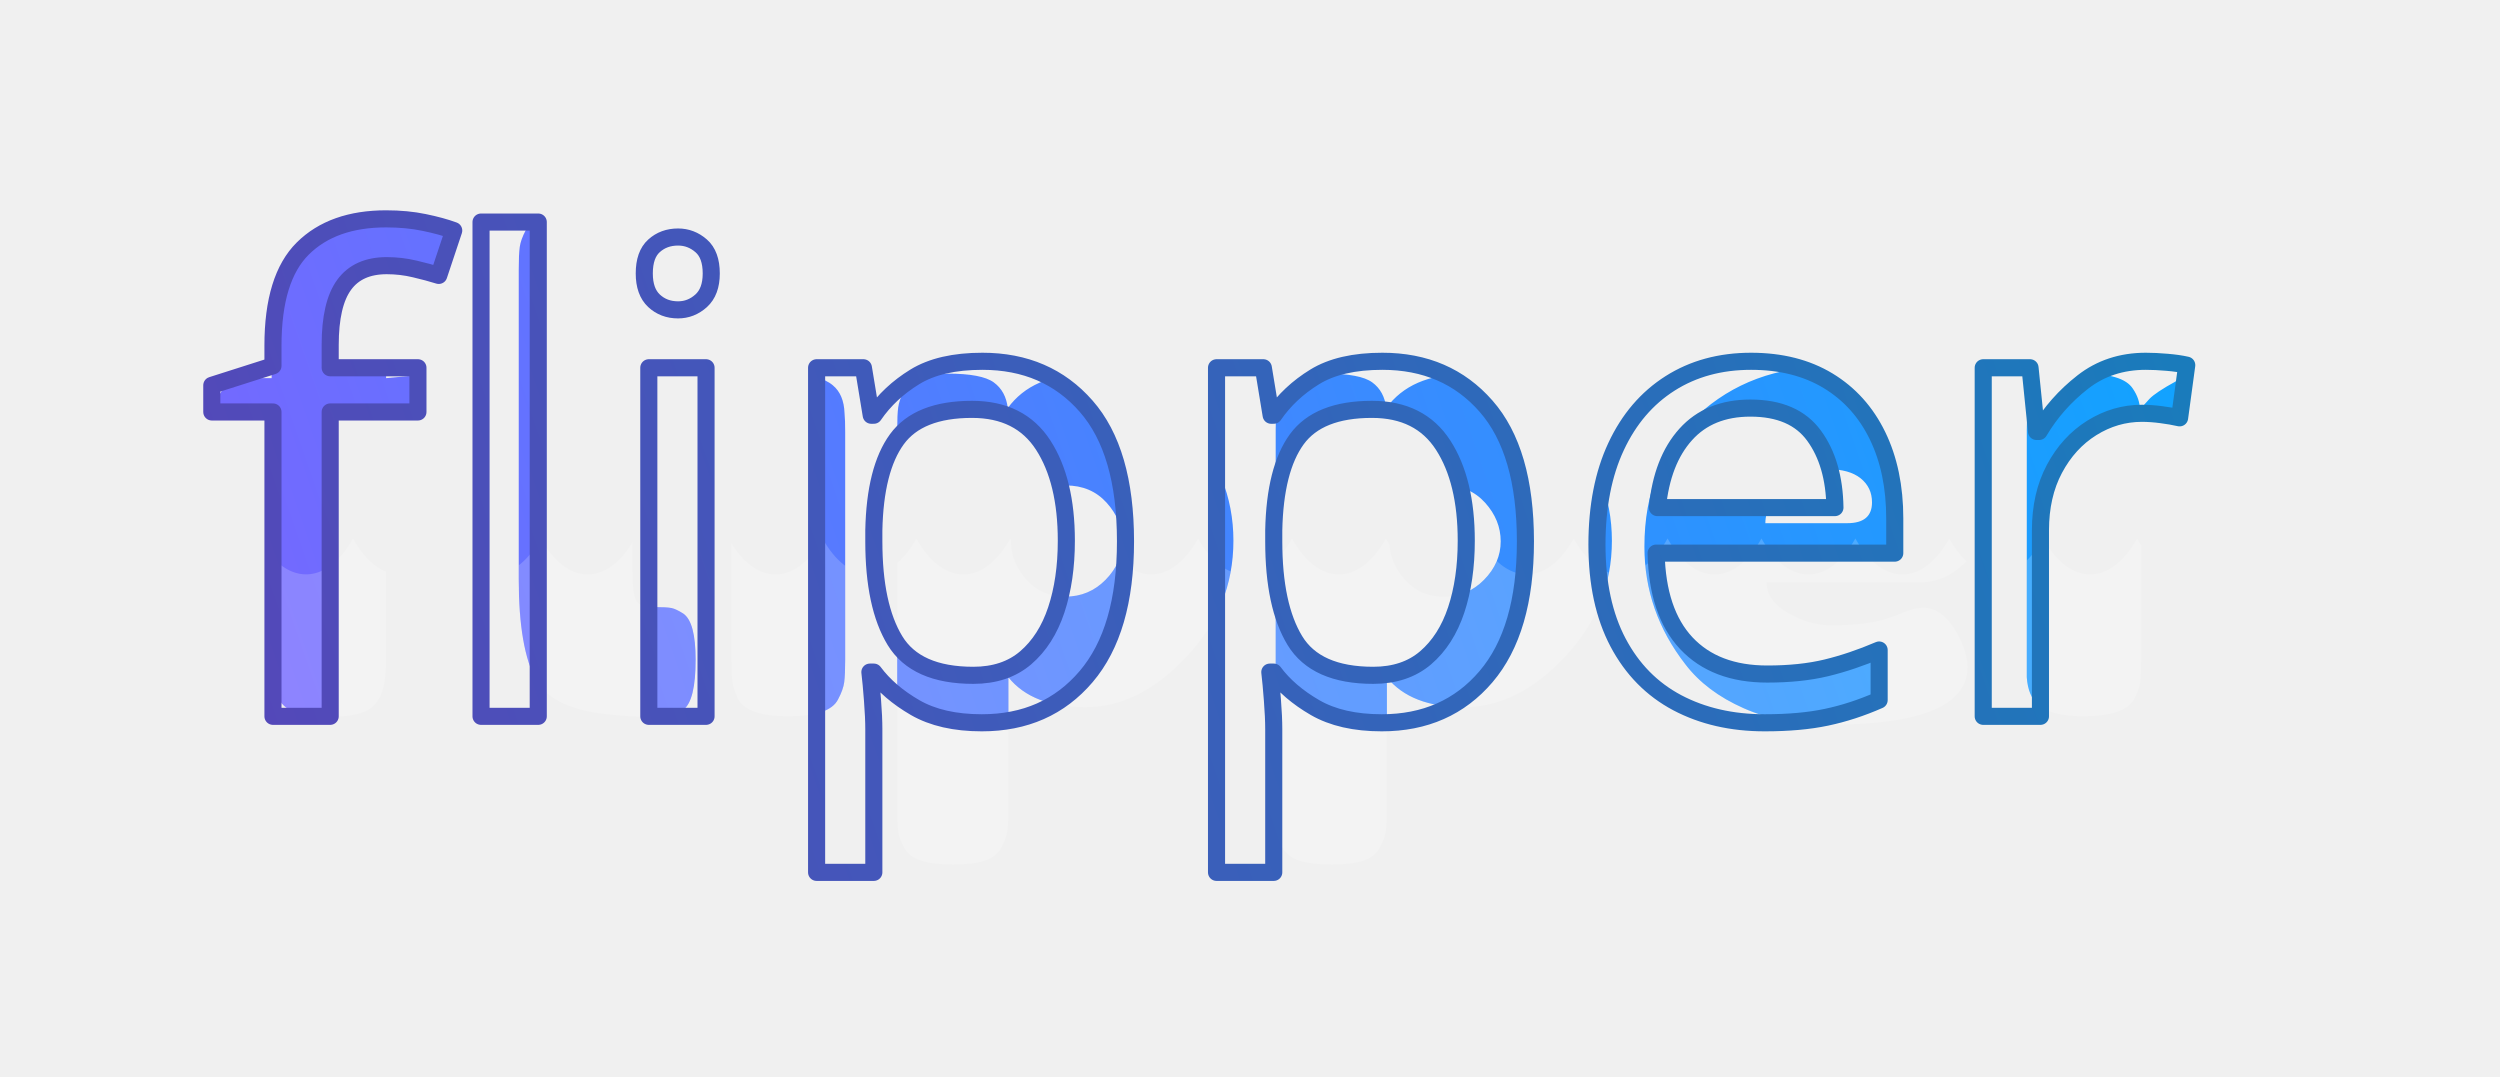
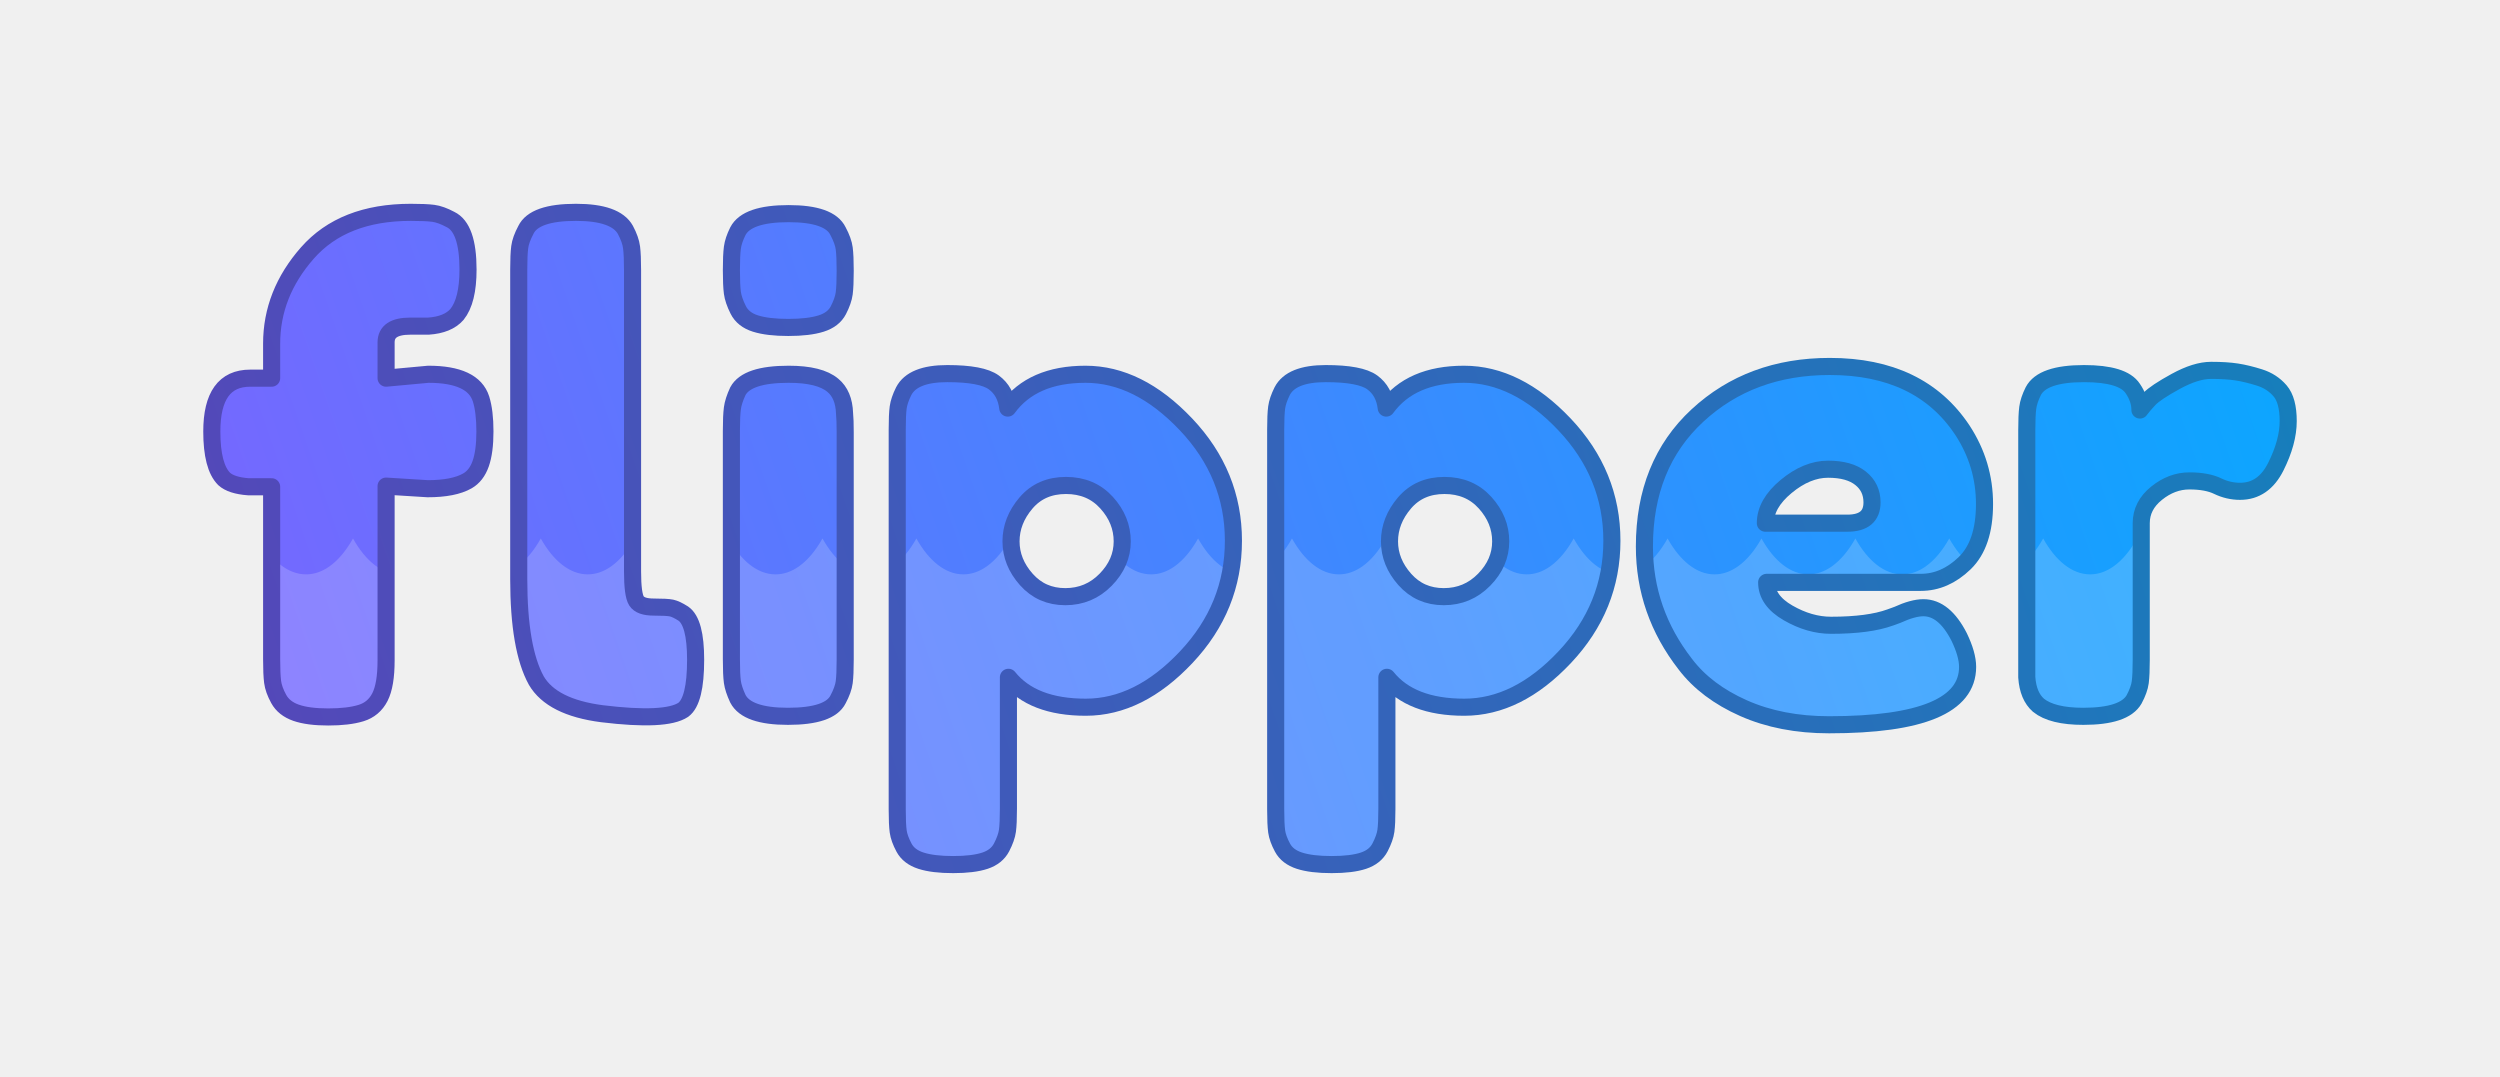
<svg xmlns="http://www.w3.org/2000/svg" width="100%" height="100%" viewBox="0 0 585 252" version="1.1" xml:space="preserve" style="fill-rule:evenodd;clip-rule:evenodd;stroke-linejoin:round;stroke-miterlimit:2;">
  <g id="Artboard1" transform="matrix(0.491597,0,0,0.657963,-86.521,-125.671)">
    <rect x="176" y="191" width="1190" height="383" style="fill:none;" />
    <g transform="matrix(2.03419,0,0,1.51984,123.68,96.1896)">
      <clipPath id="_clip1">
        <path d="M125.955,149.959C132.955,149.959 137.063,151.887 138.281,155.742C138.889,157.669 139.194,160.205 139.194,163.35C139.194,166.495 138.864,169.006 138.204,170.882C137.545,172.759 136.505,174.103 135.085,174.915C132.955,176.132 129.861,176.741 125.803,176.741L116.064,176.132L116.064,216.913C116.064,220.768 115.582,223.634 114.618,225.511C113.654,227.388 112.184,228.63 110.205,229.239C108.227,229.848 105.666,230.152 102.521,230.152C99.376,230.152 96.865,229.822 94.988,229.163C93.112,228.504 91.768,227.438 90.956,225.968C90.144,224.497 89.663,223.152 89.51,221.935C89.358,220.718 89.282,218.942 89.282,216.609L89.282,176.284L83.804,176.284C81.166,176.081 79.29,175.473 78.174,174.458C76.246,172.531 75.283,168.828 75.283,163.35C75.283,155.031 78.275,150.872 84.261,150.872L89.282,150.872L89.282,142.807C89.282,134.996 92.072,127.92 97.651,121.58C103.231,115.239 111.296,112.069 121.846,112.069C124.18,112.069 125.929,112.145 127.096,112.297C128.263,112.449 129.607,112.931 131.129,113.743C133.868,115.062 135.237,118.967 135.237,125.46C135.237,130.329 134.375,133.829 132.65,135.96C131.23,137.583 128.998,138.496 125.955,138.699L121.694,138.699C117.941,138.699 116.064,139.967 116.064,142.503L116.064,150.872L125.955,149.959ZM147.106,125.46C147.106,123.127 147.182,121.377 147.335,120.21C147.487,119.043 147.969,117.699 148.78,116.178C150.099,113.439 154.005,112.069 160.497,112.069C166.685,112.069 170.54,113.439 172.062,116.178C172.874,117.699 173.355,119.069 173.508,120.286C173.66,121.503 173.736,123.279 173.736,125.612L173.736,196.066C173.736,199.718 174.04,202.026 174.649,202.99C175.258,203.954 176.602,204.436 178.681,204.436C180.761,204.436 182.156,204.512 182.866,204.664C183.576,204.816 184.489,205.247 185.605,205.957C187.533,207.276 188.496,210.877 188.496,216.761C188.496,223.152 187.533,227.058 185.605,228.478C182.866,230.304 176.526,230.609 166.584,229.391C158.773,228.377 153.65,225.79 151.215,221.631C148.476,216.66 147.106,208.747 147.106,197.892L147.106,125.46ZM196.866,163.198C196.866,160.865 196.942,159.115 197.094,157.948C197.246,156.781 197.677,155.437 198.387,153.915C199.808,151.278 203.764,149.959 210.256,149.959C215.126,149.959 218.575,150.821 220.604,152.546C222.329,153.966 223.242,156.147 223.343,159.089C223.444,160.104 223.495,161.575 223.495,163.502L223.495,216.761C223.495,219.095 223.419,220.844 223.267,222.011C223.115,223.178 222.633,224.522 221.821,226.044C220.503,228.681 216.597,230 210.104,230C203.713,230 199.808,228.63 198.387,225.891C197.677,224.37 197.246,223.051 197.094,221.935C196.942,220.819 196.866,219.044 196.866,216.609L196.866,163.198ZM221.897,134.97C221.137,136.441 219.792,137.481 217.865,138.09C215.937,138.699 213.376,139.003 210.18,139.003C206.985,139.003 204.423,138.699 202.496,138.09C200.568,137.481 199.224,136.416 198.463,134.894C197.703,133.373 197.246,132.028 197.094,130.862C196.942,129.695 196.866,127.945 196.866,125.612C196.866,123.279 196.942,121.529 197.094,120.362C197.246,119.196 197.677,117.902 198.387,116.482C199.808,113.743 203.764,112.373 210.256,112.373C216.648,112.373 220.503,113.743 221.821,116.482C222.633,118.004 223.115,119.348 223.267,120.514C223.419,121.681 223.495,123.431 223.495,125.764C223.495,128.097 223.419,129.847 223.267,131.014C223.115,132.181 222.658,133.499 221.897,134.97ZM235.669,251.76L235.669,162.893C235.669,160.56 235.745,158.836 235.897,157.72C236.049,156.604 236.48,155.336 237.19,153.915C238.611,151.176 242.009,149.807 247.386,149.807C252.762,149.807 256.389,150.492 258.266,151.861C260.143,153.231 261.233,155.234 261.537,157.872C265.392,152.597 271.454,149.959 279.722,149.959C287.99,149.959 295.826,153.865 303.232,161.676C310.637,169.487 314.34,178.567 314.34,188.914C314.34,199.262 310.663,208.341 303.308,216.153C295.953,223.964 288.116,227.87 279.798,227.87C271.479,227.87 265.443,225.536 261.69,220.87L261.69,251.608C261.69,253.941 261.614,255.666 261.461,256.782C261.309,257.898 260.853,259.191 260.092,260.662C259.331,262.133 258.038,263.173 256.212,263.782C254.386,264.39 251.9,264.695 248.755,264.695C245.61,264.695 243.1,264.39 241.223,263.782C239.346,263.173 238.027,262.158 237.266,260.738C236.506,259.318 236.049,258.05 235.897,256.934C235.745,255.818 235.669,254.093 235.669,251.76ZM265.798,180.089C263.465,182.828 262.298,185.82 262.298,189.067C262.298,192.313 263.49,195.28 265.874,197.968C268.258,200.657 271.302,202.001 275.004,202.001C278.707,202.001 281.852,200.682 284.439,198.044C287.026,195.407 288.319,192.414 288.319,189.067C288.319,185.719 287.102,182.701 284.667,180.012C282.232,177.324 279.062,175.98 275.157,175.98C271.251,175.98 268.131,177.35 265.798,180.089ZM324.231,251.76L324.231,162.893C324.231,160.56 324.307,158.836 324.459,157.72C324.612,156.604 325.043,155.336 325.753,153.915C327.173,151.176 330.571,149.807 335.948,149.807C341.325,149.807 344.951,150.492 346.828,151.861C348.705,153.231 349.796,155.234 350.1,157.872C353.955,152.597 360.016,149.959 368.284,149.959C376.552,149.959 384.389,153.865 391.794,161.676C399.2,169.487 402.903,178.567 402.903,188.914C402.903,199.262 399.225,208.341 391.87,216.153C384.515,223.964 376.679,227.87 368.36,227.87C360.042,227.87 354.006,225.536 350.252,220.87L350.252,251.608C350.252,253.941 350.176,255.666 350.024,256.782C349.872,257.898 349.415,259.191 348.654,260.662C347.893,262.133 346.6,263.173 344.774,263.782C342.948,264.39 340.462,264.695 337.318,264.695C334.173,264.695 331.662,264.39 329.785,263.782C327.909,263.173 326.59,262.158 325.829,260.738C325.068,259.318 324.612,258.05 324.459,256.934C324.307,255.818 324.231,254.093 324.231,251.76ZM354.361,180.089C352.027,182.828 350.861,185.82 350.861,189.067C350.861,192.313 352.053,195.28 354.437,197.968C356.821,200.657 359.864,202.001 363.567,202.001C367.27,202.001 370.414,200.682 373.001,198.044C375.588,195.407 376.882,192.414 376.882,189.067C376.882,185.719 375.664,182.701 373.23,180.012C370.795,177.324 367.625,175.98 363.719,175.98C359.813,175.98 356.694,177.35 354.361,180.089ZM490.095,180.317C490.095,186.556 488.548,191.172 485.454,194.164C482.36,197.157 478.936,198.653 475.183,198.653L439.119,198.653C439.119,201.494 440.793,203.878 444.14,205.805C447.488,207.733 450.836,208.696 454.183,208.696C460.067,208.696 464.683,208.088 468.031,206.87L469.705,206.262C472.139,205.146 474.168,204.588 475.791,204.588C479.038,204.588 481.828,206.87 484.161,211.435C485.48,214.174 486.139,216.508 486.139,218.435C486.139,227.464 475.335,231.978 453.727,231.978C446.22,231.978 439.55,230.685 433.717,228.098C427.884,225.511 423.344,222.087 420.098,217.826C413.707,209.609 410.511,200.428 410.511,190.284C410.511,177.502 414.645,167.281 422.913,159.622C431.181,151.963 441.503,148.133 453.879,148.133C467.98,148.133 478.328,153.104 484.922,163.046C488.371,168.321 490.095,174.078 490.095,180.317ZM457.988,184.806C461.843,184.806 463.77,183.183 463.77,179.936C463.77,177.603 462.882,175.726 461.107,174.306C459.332,172.886 456.796,172.176 453.499,172.176C450.202,172.176 446.93,173.52 443.684,176.208C440.438,178.897 438.814,181.762 438.814,184.806L457.988,184.806ZM554.463,150.72C556.39,151.329 557.988,152.368 559.256,153.839C560.524,155.31 561.158,157.669 561.158,160.915C561.158,164.162 560.195,167.712 558.267,171.567C556.34,175.422 553.55,177.35 549.898,177.35C548.072,177.35 546.322,176.944 544.648,176.132C542.974,175.321 540.768,174.915 538.029,174.915C535.29,174.915 532.728,175.879 530.344,177.806C527.96,179.733 526.768,182.067 526.768,184.806L526.768,216.761C526.768,219.095 526.692,220.844 526.54,222.011C526.388,223.178 525.906,224.522 525.094,226.044C523.573,228.681 519.616,230 513.225,230C508.356,230 504.856,229.138 502.725,227.413C501.102,225.993 500.189,223.812 499.986,220.87L499.986,163.046C499.986,160.712 500.062,158.962 500.215,157.796C500.367,156.629 500.798,155.336 501.508,153.915C502.928,151.176 506.885,149.807 513.377,149.807C519.464,149.807 523.268,150.974 524.79,153.307C525.906,154.93 526.464,156.604 526.464,158.328C526.971,157.618 527.706,156.756 528.67,155.742C529.634,154.727 531.688,153.358 534.833,151.633C537.978,149.908 540.742,149.046 543.126,149.046C545.51,149.046 547.514,149.173 549.137,149.426C550.76,149.68 552.535,150.111 554.463,150.72Z" clip-rule="nonzero" />
      </clipPath>
      <g clip-path="url(#_clip1)">
-         <text x="73px" y="230px" style="font-family:'FredokaOne-Regular', 'Fredoka One';font-size:152.169px;fill:url(#_Linear2);">ﬂipper</text>
+         <path d="M125.955,149.959C132.955,149.959 137.063,151.887 138.281,155.742C138.889,157.669 139.194,160.205 139.194,163.35C139.194,166.495 138.864,169.006 138.204,170.882C137.545,172.759 136.505,174.103 135.085,174.915C132.955,176.132 129.861,176.741 125.803,176.741L116.064,176.132L116.064,216.913C116.064,220.768 115.582,223.634 114.618,225.511C113.654,227.388 112.184,228.63 110.205,229.239C108.227,229.848 105.666,230.152 102.521,230.152C99.376,230.152 96.865,229.822 94.988,229.163C93.112,228.504 91.768,227.438 90.956,225.968C90.144,224.497 89.663,223.152 89.51,221.935C89.358,220.718 89.282,218.942 89.282,216.609L89.282,176.284L83.804,176.284C81.166,176.081 79.29,175.473 78.174,174.458C76.246,172.531 75.283,168.828 75.283,163.35C75.283,155.031 78.275,150.872 84.261,150.872L89.282,150.872L89.282,142.807C89.282,134.996 92.072,127.92 97.651,121.58C103.231,115.239 111.296,112.069 121.846,112.069C124.18,112.069 125.929,112.145 127.096,112.297C128.263,112.449 129.607,112.931 131.129,113.743C133.868,115.062 135.237,118.967 135.237,125.46C135.237,130.329 134.375,133.829 132.65,135.96C131.23,137.583 128.998,138.496 125.955,138.699L121.694,138.699C117.941,138.699 116.064,139.967 116.064,142.503L116.064,150.872L125.955,149.959ZM147.106,125.46C147.106,123.127 147.182,121.377 147.335,120.21C147.487,119.043 147.969,117.699 148.78,116.178C150.099,113.439 154.005,112.069 160.497,112.069C166.685,112.069 170.54,113.439 172.062,116.178C172.874,117.699 173.355,119.069 173.508,120.286C173.66,121.503 173.736,123.279 173.736,125.612L173.736,196.066C173.736,199.718 174.04,202.026 174.649,202.99C175.258,203.954 176.602,204.436 178.681,204.436C180.761,204.436 182.156,204.512 182.866,204.664C183.576,204.816 184.489,205.247 185.605,205.957C187.533,207.276 188.496,210.877 188.496,216.761C188.496,223.152 187.533,227.058 185.605,228.478C182.866,230.304 176.526,230.609 166.584,229.391C158.773,228.377 153.65,225.79 151.215,221.631C148.476,216.66 147.106,208.747 147.106,197.892L147.106,125.46Z" style="fill:url(#_Linear2);fill-rule:nonzero;" />
+         <path d="M196.866,163.198C196.866,160.865 196.942,159.115 197.094,157.948C197.246,156.781 197.677,155.437 198.387,153.915C199.808,151.278 203.764,149.959 210.256,149.959C215.126,149.959 218.575,150.821 220.604,152.546C222.329,153.966 223.242,156.147 223.343,159.089C223.444,160.104 223.495,161.575 223.495,163.502L223.495,216.761C223.495,219.095 223.419,220.844 223.267,222.011C223.115,223.178 222.633,224.522 221.821,226.044C220.503,228.681 216.597,230 210.104,230C203.713,230 199.808,228.63 198.387,225.891C197.677,224.37 197.246,223.051 197.094,221.935C196.942,220.819 196.866,219.044 196.866,216.609L196.866,163.198ZM221.897,134.97C221.137,136.441 219.792,137.481 217.865,138.09C215.937,138.699 213.376,139.003 210.18,139.003C206.985,139.003 204.423,138.699 202.496,138.09C200.568,137.481 199.224,136.416 198.463,134.894C197.703,133.373 197.246,132.028 197.094,130.862C196.942,129.695 196.866,127.945 196.866,125.612C196.866,123.279 196.942,121.529 197.094,120.362C197.246,119.196 197.677,117.902 198.387,116.482C199.808,113.743 203.764,112.373 210.256,112.373C216.648,112.373 220.503,113.743 221.821,116.482C222.633,118.004 223.115,119.348 223.267,120.514C223.419,121.681 223.495,123.431 223.495,125.764C223.495,128.097 223.419,129.847 223.267,131.014C223.115,132.181 222.658,133.499 221.897,134.97Z" style="fill:url(#_Linear3);fill-rule:nonzero;" />
+         <path d="M235.669,251.76L235.669,162.893C235.669,160.56 235.745,158.836 235.897,157.72C236.049,156.604 236.48,155.336 237.19,153.915C238.611,151.176 242.009,149.807 247.386,149.807C252.762,149.807 256.389,150.492 258.266,151.861C260.143,153.231 261.233,155.234 261.537,157.872C265.392,152.597 271.454,149.959 279.722,149.959C287.99,149.959 295.826,153.865 303.232,161.676C310.637,169.487 314.34,178.567 314.34,188.914C314.34,199.262 310.663,208.341 303.308,216.153C295.953,223.964 288.116,227.87 279.798,227.87C271.479,227.87 265.443,225.536 261.69,220.87L261.69,251.608C261.69,253.941 261.614,255.666 261.461,256.782C261.309,257.898 260.853,259.191 260.092,260.662C259.331,262.133 258.038,263.173 256.212,263.782C254.386,264.39 251.9,264.695 248.755,264.695C245.61,264.695 243.1,264.39 241.223,263.782C239.346,263.173 238.027,262.158 237.266,260.738C236.506,259.318 236.049,258.05 235.897,256.934C235.745,255.818 235.669,254.093 235.669,251.76ZM265.798,180.089C263.465,182.828 262.298,185.82 262.298,189.067C262.298,192.313 263.49,195.28 265.874,197.968C268.258,200.657 271.302,202.001 275.004,202.001C278.707,202.001 281.852,200.682 284.439,198.044C287.026,195.407 288.319,192.414 288.319,189.067C288.319,185.719 287.102,182.701 284.667,180.012C282.232,177.324 279.062,175.98 275.157,175.98C271.251,175.98 268.131,177.35 265.798,180.089Z" style="fill:url(#_Linear4);fill-rule:nonzero;" />
+         <path d="M324.231,251.76L324.231,162.893C324.231,160.56 324.307,158.836 324.459,157.72C324.612,156.604 325.043,155.336 325.753,153.915C327.173,151.176 330.571,149.807 335.948,149.807C341.325,149.807 344.951,150.492 346.828,151.861C348.705,153.231 349.796,155.234 350.1,157.872C353.955,152.597 360.016,149.959 368.284,149.959C376.552,149.959 384.389,153.865 391.794,161.676C399.2,169.487 402.903,178.567 402.903,188.914C402.903,199.262 399.225,208.341 391.87,216.153C384.515,223.964 376.679,227.87 368.36,227.87C360.042,227.87 354.006,225.536 350.252,220.87L350.252,251.608C350.252,253.941 350.176,255.666 350.024,256.782C349.872,257.898 349.415,259.191 348.654,260.662C347.893,262.133 346.6,263.173 344.774,263.782C342.948,264.39 340.462,264.695 337.318,264.695C334.173,264.695 331.662,264.39 329.785,263.782C327.909,263.173 326.59,262.158 325.829,260.738C325.068,259.318 324.612,258.05 324.459,256.934C324.307,255.818 324.231,254.093 324.231,251.76ZM354.361,180.089C352.027,182.828 350.861,185.82 350.861,189.067C350.861,192.313 352.053,195.28 354.437,197.968C356.821,200.657 359.864,202.001 363.567,202.001C367.27,202.001 370.414,200.682 373.001,198.044C375.588,195.407 376.882,192.414 376.882,189.067C376.882,185.719 375.664,182.701 373.23,180.012C370.795,177.324 367.625,175.98 363.719,175.98C359.813,175.98 356.694,177.35 354.361,180.089Z" style="fill:url(#_Linear5);fill-rule:nonzero;" />
+         <path d="M490.095,180.317C490.095,186.556 488.548,191.172 485.454,194.164C482.36,197.157 478.936,198.653 475.183,198.653L439.119,198.653C439.119,201.494 440.793,203.878 444.14,205.805C447.488,207.733 450.836,208.696 454.183,208.696C460.067,208.696 464.683,208.088 468.031,206.87L469.705,206.262C472.139,205.146 474.168,204.588 475.791,204.588C479.038,204.588 481.828,206.87 484.161,211.435C485.48,214.174 486.139,216.508 486.139,218.435C486.139,227.464 475.335,231.978 453.727,231.978C446.22,231.978 439.55,230.685 433.717,228.098C427.884,225.511 423.344,222.087 420.098,217.826C413.707,209.609 410.511,200.428 410.511,190.284C410.511,177.502 414.645,167.281 422.913,159.622C431.181,151.963 441.503,148.133 453.879,148.133C467.98,148.133 478.328,153.104 484.922,163.046C488.371,168.321 490.095,174.078 490.095,180.317ZM457.988,184.806C461.843,184.806 463.77,183.183 463.77,179.936C463.77,177.603 462.882,175.726 461.107,174.306C459.332,172.886 456.796,172.176 453.499,172.176C450.202,172.176 446.93,173.52 443.684,176.208C440.438,178.897 438.814,181.762 438.814,184.806L457.988,184.806Z" style="fill:url(#_Linear6);fill-rule:nonzero;" />
+         <path d="M554.463,150.72C556.39,151.329 557.988,152.368 559.256,153.839C560.524,155.31 561.158,157.669 561.158,160.915C561.158,164.162 560.195,167.712 558.267,171.567C556.34,175.422 553.55,177.35 549.898,177.35C548.072,177.35 546.322,176.944 544.648,176.132C542.974,175.321 540.768,174.915 538.029,174.915C535.29,174.915 532.728,175.879 530.344,177.806C527.96,179.733 526.768,182.067 526.768,184.806L526.768,216.761C526.768,219.095 526.692,220.844 526.54,222.011C526.388,223.178 525.906,224.522 525.094,226.044C523.573,228.681 519.616,230 513.225,230C508.356,230 504.856,229.138 502.725,227.413C501.102,225.993 500.189,223.812 499.986,220.87L499.986,163.046C499.986,160.712 500.062,158.962 500.215,157.796C500.367,156.629 500.798,155.336 501.508,153.915C502.928,151.176 506.885,149.807 513.377,149.807C519.464,149.807 523.268,150.974 524.79,153.307C525.906,154.93 526.464,156.604 526.464,158.328C526.971,157.618 527.706,156.756 528.67,155.742C529.634,154.727 531.688,153.358 534.833,151.633C537.978,149.908 540.742,149.046 543.126,149.046C545.51,149.046 547.514,149.173 549.137,149.426C550.76,149.68 552.535,150.111 554.463,150.72Z" style="fill:url(#_Linear7);fill-rule:nonzero;" />
        <g transform="matrix(1,0,0,1.15129,4.0786,22.5964)">
          <path d="M318.472,149.668C320.519,148.409 322.38,146.467 323.965,144C326.881,148.538 330.732,151.3 334.951,151.3C336.877,151.3 338.726,150.725 340.444,149.668L340.444,260.393L318.472,260.393L318.472,149.668ZM274.528,260.393L274.528,149.668C276.574,148.409 278.436,146.467 280.021,144C282.937,148.538 286.788,151.3 291.007,151.3C292.933,151.3 294.782,150.725 296.5,149.668L296.596,149.608C298.605,148.348 300.433,146.429 301.993,144C304.909,148.538 308.76,151.3 312.979,151.3C314.905,151.3 316.754,150.725 318.472,149.668L318.472,260.393L274.528,260.393ZM472.278,260.393L472.278,149.668C474.324,148.409 476.186,146.467 477.771,144C480.687,148.538 484.538,151.3 488.757,151.3C490.683,151.3 492.532,150.725 494.25,149.668L494.346,149.608C496.355,148.348 498.183,146.429 499.743,144C502.659,148.538 506.51,151.3 510.729,151.3C512.655,151.3 514.504,150.725 516.222,149.668L516.222,260.393L472.278,260.393ZM626.083,260.393L626.083,149.668C628.13,148.409 629.991,146.467 631.576,144C634.492,148.538 638.343,151.3 642.563,151.3C644.488,151.3 646.337,150.725 648.056,149.668L648.151,149.608C650.16,148.348 651.988,146.429 653.549,144C656.465,148.538 660.316,151.3 664.535,151.3C666.46,151.3 668.309,150.725 670.028,149.668L670.028,260.393L626.083,260.393ZM-76.932,149.608C-74.923,148.348 -73.095,146.429 -71.535,144C-68.619,148.538 -64.768,151.3 -60.549,151.3C-58.623,151.3 -56.774,150.725 -55.056,149.668L-55.056,260.393L-99,260.393L-99,149.668C-96.953,148.409 -95.092,146.467 -93.507,144C-90.591,148.538 -86.74,151.3 -82.521,151.3C-80.595,151.3 -78.746,150.725 -77.028,149.668L-76.932,149.608ZM-55.056,260.393L-55.056,149.668C-53.009,148.409 -51.148,146.467 -49.563,144C-46.647,148.538 -42.796,151.3 -38.576,151.3C-36.651,151.3 -34.802,150.725 -33.083,149.668L-32.988,149.608C-30.979,148.348 -29.151,146.429 -27.59,144C-24.674,148.538 -20.823,151.3 -16.604,151.3C-14.679,151.3 -12.83,150.725 -11.111,149.668L-11.015,149.608C-9.007,148.348 -7.178,146.429 -5.618,144C-2.702,148.538 1.149,151.3 5.368,151.3C7.294,151.3 9.143,150.725 10.861,149.668L10.861,260.393L-55.056,260.393ZM670.028,149.668C672.074,148.409 673.936,146.467 675.521,144C678.437,148.538 682.288,151.3 686.507,151.3C688.433,151.3 690.282,150.725 692,149.668L692,260.393L670.028,260.393L670.028,149.668ZM406.361,260.393L406.361,149.668C408.408,148.409 410.269,146.467 411.854,144C414.77,148.538 418.621,151.3 422.84,151.3C424.766,151.3 426.615,150.725 428.333,149.668L428.429,149.608C430.438,148.348 432.266,146.429 433.826,144C436.742,148.538 440.593,151.3 444.813,151.3C446.738,151.3 448.587,150.725 450.306,149.668L450.401,149.608C452.41,148.348 454.238,146.429 455.799,144C458.715,148.538 462.566,151.3 466.785,151.3C468.71,151.3 470.559,150.725 472.278,149.668L472.278,260.393L406.361,260.393ZM10.861,260.393L10.861,149.668C12.908,148.409 14.769,146.467 16.354,144C19.27,148.538 23.121,151.3 27.34,151.3C29.266,151.3 31.115,150.725 32.833,149.668L32.929,149.608C34.938,148.348 36.766,146.429 38.326,144C41.242,148.538 45.093,151.3 49.312,151.3C51.238,151.3 53.087,150.725 54.806,149.668L54.806,260.393L10.861,260.393ZM76.778,149.668C78.824,148.409 80.686,146.467 82.271,144C85.187,148.538 89.038,151.3 93.257,151.3C95.183,151.3 97.032,150.725 98.75,149.668L98.75,260.393L76.778,260.393L76.778,149.668ZM362.417,260.393L362.417,149.668C364.463,148.409 366.325,146.467 367.91,144C370.826,148.538 374.677,151.3 378.896,151.3C380.821,151.3 382.67,150.725 384.389,149.668L384.485,149.608C386.493,148.348 388.322,146.429 389.882,144C392.798,148.538 396.649,151.3 400.868,151.3C402.794,151.3 404.643,150.725 406.361,149.668L406.361,260.393L362.417,260.393ZM98.75,260.393L98.75,149.668C100.797,148.409 102.658,146.467 104.243,144C107.159,148.538 111.01,151.3 115.229,151.3C117.155,151.3 119.004,150.725 120.722,149.668L120.818,149.608C122.827,148.348 124.655,146.429 126.215,144C129.131,148.538 132.982,151.3 137.201,151.3C139.127,151.3 140.976,150.725 142.694,149.668L142.694,260.393L98.75,260.393ZM142.694,260.393L142.694,149.668C144.741,148.409 146.602,146.467 148.187,144C151.103,148.538 154.954,151.3 159.174,151.3C161.099,151.3 162.948,150.725 164.667,149.668L164.762,149.608C166.771,148.348 168.599,146.429 170.16,144C173.076,148.538 176.927,151.3 181.146,151.3C183.071,151.3 184.92,150.725 186.639,149.668L186.639,260.393L142.694,260.393ZM208.611,149.668C210.658,148.409 212.519,146.467 214.104,144C217.02,148.538 220.871,151.3 225.09,151.3C227.016,151.3 228.865,150.725 230.583,149.668L230.583,260.393L208.611,260.393L208.611,149.668ZM230.583,260.393L230.583,149.668C232.63,148.409 234.491,146.467 236.076,144C238.992,148.538 242.843,151.3 247.063,151.3C248.988,151.3 250.837,150.725 252.556,149.668L252.651,149.608C254.66,148.348 256.488,146.429 258.049,144C260.965,148.538 264.816,151.3 269.035,151.3C270.96,151.3 272.809,150.725 274.528,149.668L274.528,260.393L230.583,260.393ZM54.806,149.668C56.852,148.409 58.714,146.467 60.299,144C63.215,148.538 67.066,151.3 71.285,151.3C73.21,151.3 75.059,150.725 76.778,149.668L76.778,260.393L54.806,260.393L54.806,149.668ZM340.444,149.668C342.491,148.409 344.352,146.467 345.937,144C348.853,148.538 352.704,151.3 356.924,151.3C358.849,151.3 360.698,150.725 362.417,149.668L362.417,260.393L340.444,260.393L340.444,149.668ZM516.222,149.668C518.269,148.409 520.13,146.467 521.715,144C524.631,148.538 528.482,151.3 532.701,151.3C534.627,151.3 536.476,150.725 538.194,149.668L538.194,260.393L516.222,260.393L516.222,149.668ZM538.194,149.668C540.241,148.409 542.102,146.467 543.687,144C546.603,148.538 550.454,151.3 554.674,151.3C556.599,151.3 558.448,150.725 560.167,149.668L560.167,260.393L538.194,260.393L538.194,149.668ZM560.167,149.668C562.213,148.409 564.075,146.467 565.66,144C568.576,148.538 572.427,151.3 576.646,151.3C578.571,151.3 580.42,150.725 582.139,149.668L582.139,260.393L560.167,260.393L560.167,149.668ZM186.639,149.668C188.685,148.409 190.547,146.467 192.132,144C195.048,148.538 198.899,151.3 203.118,151.3C205.044,151.3 206.893,150.725 208.611,149.668L208.611,260.393L186.639,260.393L186.639,149.668ZM604.111,149.668C606.158,148.409 608.019,146.467 609.604,144C612.52,148.538 616.371,151.3 620.59,151.3C622.516,151.3 624.365,150.725 626.083,149.668L626.083,260.393L604.111,260.393L604.111,149.668ZM582.139,149.668C584.185,148.409 586.047,146.467 587.632,144C590.548,148.538 594.399,151.3 598.618,151.3C600.544,151.3 602.393,150.725 604.111,149.668L604.111,260.393L582.139,260.393L582.139,149.668Z" style="fill:white;fill-opacity:0.18;" />
        </g>
      </g>
-       <text x="73px" y="230px" style="font-family:'FredokaOne-Regular', 'Fredoka One';font-size:152.169px;fill:none;stroke:url(#_Linear3);stroke-width:4px;">ﬂipper</text>
+       <path d="M125.955,149.959C132.955,149.959 137.063,151.887 138.281,155.742C138.889,157.669 139.194,160.205 139.194,163.35C139.194,166.495 138.864,169.006 138.204,170.882C137.545,172.759 136.505,174.103 135.085,174.915C132.955,176.132 129.861,176.741 125.803,176.741L116.064,176.132L116.064,216.913C116.064,220.768 115.582,223.634 114.618,225.511C113.654,227.388 112.184,228.63 110.205,229.239C108.227,229.848 105.666,230.152 102.521,230.152C99.376,230.152 96.865,229.822 94.988,229.163C93.112,228.504 91.768,227.438 90.956,225.968C90.144,224.497 89.663,223.152 89.51,221.935C89.358,220.718 89.282,218.942 89.282,216.609L89.282,176.284L83.804,176.284C81.166,176.081 79.29,175.473 78.174,174.458C76.246,172.531 75.283,168.828 75.283,163.35C75.283,155.031 78.275,150.872 84.261,150.872L89.282,150.872L89.282,142.807C89.282,134.996 92.072,127.92 97.651,121.58C103.231,115.239 111.296,112.069 121.846,112.069C124.18,112.069 125.929,112.145 127.096,112.297C128.263,112.449 129.607,112.931 131.129,113.743C133.868,115.062 135.237,118.967 135.237,125.46C135.237,130.329 134.375,133.829 132.65,135.96C131.23,137.583 128.998,138.496 125.955,138.699L121.694,138.699C117.941,138.699 116.064,139.967 116.064,142.503L116.064,150.872L125.955,149.959ZM147.106,125.46C147.106,123.127 147.182,121.377 147.335,120.21C147.487,119.043 147.969,117.699 148.78,116.178C150.099,113.439 154.005,112.069 160.497,112.069C166.685,112.069 170.54,113.439 172.062,116.178C172.874,117.699 173.355,119.069 173.508,120.286C173.66,121.503 173.736,123.279 173.736,125.612L173.736,196.066C173.736,199.718 174.04,202.026 174.649,202.99C175.258,203.954 176.602,204.436 178.681,204.436C180.761,204.436 182.156,204.512 182.866,204.664C183.576,204.816 184.489,205.247 185.605,205.957C187.533,207.276 188.496,210.877 188.496,216.761C188.496,223.152 187.533,227.058 185.605,228.478C182.866,230.304 176.526,230.609 166.584,229.391C158.773,228.377 153.65,225.79 151.215,221.631C148.476,216.66 147.106,208.747 147.106,197.892L147.106,125.46Z" style="fill:none;fill-rule:nonzero;stroke:url(#_Linear8);stroke-width:4px;" />
+       <path d="M196.866,163.198C196.866,160.865 196.942,159.115 197.094,157.948C197.246,156.781 197.677,155.437 198.387,153.915C199.808,151.278 203.764,149.959 210.256,149.959C215.126,149.959 218.575,150.821 220.604,152.546C222.329,153.966 223.242,156.147 223.343,159.089C223.444,160.104 223.495,161.575 223.495,163.502L223.495,216.761C223.495,219.095 223.419,220.844 223.267,222.011C223.115,223.178 222.633,224.522 221.821,226.044C220.503,228.681 216.597,230 210.104,230C203.713,230 199.808,228.63 198.387,225.891C197.677,224.37 197.246,223.051 197.094,221.935C196.942,220.819 196.866,219.044 196.866,216.609L196.866,163.198ZM221.897,134.97C221.137,136.441 219.792,137.481 217.865,138.09C215.937,138.699 213.376,139.003 210.18,139.003C206.985,139.003 204.423,138.699 202.496,138.09C200.568,137.481 199.224,136.416 198.463,134.894C197.703,133.373 197.246,132.028 197.094,130.862C196.942,129.695 196.866,127.945 196.866,125.612C196.866,123.279 196.942,121.529 197.094,120.362C197.246,119.196 197.677,117.902 198.387,116.482C199.808,113.743 203.764,112.373 210.256,112.373C216.648,112.373 220.503,113.743 221.821,116.482C222.633,118.004 223.115,119.348 223.267,120.514C223.419,121.681 223.495,123.431 223.495,125.764C223.495,128.097 223.419,129.847 223.267,131.014C223.115,132.181 222.658,133.499 221.897,134.97Z" style="fill:none;fill-rule:nonzero;stroke:url(#_Linear9);stroke-width:4px;" />
+       <path d="M235.669,251.76L235.669,162.893C235.669,160.56 235.745,158.836 235.897,157.72C236.049,156.604 236.48,155.336 237.19,153.915C238.611,151.176 242.009,149.807 247.386,149.807C252.762,149.807 256.389,150.492 258.266,151.861C260.143,153.231 261.233,155.234 261.537,157.872C265.392,152.597 271.454,149.959 279.722,149.959C287.99,149.959 295.826,153.865 303.232,161.676C310.637,169.487 314.34,178.567 314.34,188.914C314.34,199.262 310.663,208.341 303.308,216.153C295.953,223.964 288.116,227.87 279.798,227.87C271.479,227.87 265.443,225.536 261.69,220.87L261.69,251.608C261.69,253.941 261.614,255.666 261.461,256.782C261.309,257.898 260.853,259.191 260.092,260.662C259.331,262.133 258.038,263.173 256.212,263.782C254.386,264.39 251.9,264.695 248.755,264.695C245.61,264.695 243.1,264.39 241.223,263.782C239.346,263.173 238.027,262.158 237.266,260.738C236.506,259.318 236.049,258.05 235.897,256.934C235.745,255.818 235.669,254.093 235.669,251.76ZM265.798,180.089C263.465,182.828 262.298,185.82 262.298,189.067C262.298,192.313 263.49,195.28 265.874,197.968C268.258,200.657 271.302,202.001 275.004,202.001C278.707,202.001 281.852,200.682 284.439,198.044C287.026,195.407 288.319,192.414 288.319,189.067C288.319,185.719 287.102,182.701 284.667,180.012C282.232,177.324 279.062,175.98 275.157,175.98C271.251,175.98 268.131,177.35 265.798,180.089Z" style="fill:none;fill-rule:nonzero;stroke:url(#_Linear10);stroke-width:4px;" />
+       <path d="M324.231,251.76L324.231,162.893C324.231,160.56 324.307,158.836 324.459,157.72C324.612,156.604 325.043,155.336 325.753,153.915C327.173,151.176 330.571,149.807 335.948,149.807C341.325,149.807 344.951,150.492 346.828,151.861C348.705,153.231 349.796,155.234 350.1,157.872C353.955,152.597 360.016,149.959 368.284,149.959C376.552,149.959 384.389,153.865 391.794,161.676C399.2,169.487 402.903,178.567 402.903,188.914C402.903,199.262 399.225,208.341 391.87,216.153C384.515,223.964 376.679,227.87 368.36,227.87C360.042,227.87 354.006,225.536 350.252,220.87L350.252,251.608C350.252,253.941 350.176,255.666 350.024,256.782C349.872,257.898 349.415,259.191 348.654,260.662C347.893,262.133 346.6,263.173 344.774,263.782C342.948,264.39 340.462,264.695 337.318,264.695C334.173,264.695 331.662,264.39 329.785,263.782C327.909,263.173 326.59,262.158 325.829,260.738C325.068,259.318 324.612,258.05 324.459,256.934C324.307,255.818 324.231,254.093 324.231,251.76ZM354.361,180.089C352.027,182.828 350.861,185.82 350.861,189.067C350.861,192.313 352.053,195.28 354.437,197.968C356.821,200.657 359.864,202.001 363.567,202.001C367.27,202.001 370.414,200.682 373.001,198.044C375.588,195.407 376.882,192.414 376.882,189.067C376.882,185.719 375.664,182.701 373.23,180.012C370.795,177.324 367.625,175.98 363.719,175.98C359.813,175.98 356.694,177.35 354.361,180.089Z" style="fill:none;fill-rule:nonzero;stroke:url(#_Linear11);stroke-width:4px;" />
+       <path d="M490.095,180.317C490.095,186.556 488.548,191.172 485.454,194.164C482.36,197.157 478.936,198.653 475.183,198.653L439.119,198.653C439.119,201.494 440.793,203.878 444.14,205.805C447.488,207.733 450.836,208.696 454.183,208.696C460.067,208.696 464.683,208.088 468.031,206.87L469.705,206.262C472.139,205.146 474.168,204.588 475.791,204.588C479.038,204.588 481.828,206.87 484.161,211.435C485.48,214.174 486.139,216.508 486.139,218.435C486.139,227.464 475.335,231.978 453.727,231.978C446.22,231.978 439.55,230.685 433.717,228.098C427.884,225.511 423.344,222.087 420.098,217.826C413.707,209.609 410.511,200.428 410.511,190.284C410.511,177.502 414.645,167.281 422.913,159.622C431.181,151.963 441.503,148.133 453.879,148.133C467.98,148.133 478.328,153.104 484.922,163.046C488.371,168.321 490.095,174.078 490.095,180.317ZM457.988,184.806C461.843,184.806 463.77,183.183 463.77,179.936C463.77,177.603 462.882,175.726 461.107,174.306C459.332,172.886 456.796,172.176 453.499,172.176C450.202,172.176 446.93,173.52 443.684,176.208C440.438,178.897 438.814,181.762 438.814,184.806L457.988,184.806Z" style="fill:none;fill-rule:nonzero;stroke:url(#_Linear12);stroke-width:4px;" />
+       <path d="M554.463,150.72C556.39,151.329 557.988,152.368 559.256,153.839C560.524,155.31 561.158,157.669 561.158,160.915C561.158,164.162 560.195,167.712 558.267,171.567C556.34,175.422 553.55,177.35 549.898,177.35C548.072,177.35 546.322,176.944 544.648,176.132C542.974,175.321 540.768,174.915 538.029,174.915C535.29,174.915 532.728,175.879 530.344,177.806C527.96,179.733 526.768,182.067 526.768,184.806L526.768,216.761C526.768,219.095 526.692,220.844 526.54,222.011C526.388,223.178 525.906,224.522 525.094,226.044C523.573,228.681 519.616,230 513.225,230C508.356,230 504.856,229.138 502.725,227.413C501.102,225.993 500.189,223.812 499.986,220.87L499.986,163.046C499.986,160.712 500.062,158.962 500.215,157.796C500.367,156.629 500.798,155.336 501.508,153.915C502.928,151.176 506.885,149.807 513.377,149.807C519.464,149.807 523.268,150.974 524.79,153.307C525.906,154.93 526.464,156.604 526.464,158.328C526.971,157.618 527.706,156.756 528.67,155.742C529.634,154.727 531.688,153.358 534.833,151.633C537.978,149.908 540.742,149.046 543.126,149.046C545.51,149.046 547.514,149.173 549.137,149.426C550.76,149.68 552.535,150.111 554.463,150.72Z" style="fill:none;fill-rule:nonzero;stroke:url(#_Linear13);stroke-width:4px;" />
    </g>
  </g>
  <defs>
    <linearGradient id="_Linear2" x1="0" y1="0" x2="1" y2="0" gradientUnits="userSpaceOnUse" gradientTransform="matrix(519,-184,54.9589,155.02,73.0786,265.882)">
      <stop offset="0" style="stop-color:rgb(124,100,255);stop-opacity:1" />
      <stop offset="1" style="stop-color:rgb(0,173,255);stop-opacity:1" />
    </linearGradient>
-     <linearGradient id="_Linear3" x1="0" y1="0" x2="1" y2="0" gradientUnits="userSpaceOnUse" gradientTransform="matrix(-519,184,-184,-519,592.079,81.8818)">
+     <linearGradient id="_Linear3" x1="0" y1="0" x2="1" y2="0" gradientUnits="userSpaceOnUse" gradientTransform="matrix(519,-184,54.9589,155.02,73.0786,265.882)">
+       <stop offset="0" style="stop-color:rgb(124,100,255);stop-opacity:1" />
+       <stop offset="1" style="stop-color:rgb(0,173,255);stop-opacity:1" />
+     </linearGradient>
+     <linearGradient id="_Linear4" x1="0" y1="0" x2="1" y2="0" gradientUnits="userSpaceOnUse" gradientTransform="matrix(519,-184,54.9589,155.02,73.0786,265.882)">
+       <stop offset="0" style="stop-color:rgb(124,100,255);stop-opacity:1" />
+       <stop offset="1" style="stop-color:rgb(0,173,255);stop-opacity:1" />
+     </linearGradient>
+     <linearGradient id="_Linear5" x1="0" y1="0" x2="1" y2="0" gradientUnits="userSpaceOnUse" gradientTransform="matrix(519,-184,54.9589,155.02,73.0786,265.882)">
+       <stop offset="0" style="stop-color:rgb(124,100,255);stop-opacity:1" />
+       <stop offset="1" style="stop-color:rgb(0,173,255);stop-opacity:1" />
+     </linearGradient>
+     <linearGradient id="_Linear6" x1="0" y1="0" x2="1" y2="0" gradientUnits="userSpaceOnUse" gradientTransform="matrix(519,-184,54.9589,155.02,73.0786,265.882)">
+       <stop offset="0" style="stop-color:rgb(124,100,255);stop-opacity:1" />
+       <stop offset="1" style="stop-color:rgb(0,173,255);stop-opacity:1" />
+     </linearGradient>
+     <linearGradient id="_Linear7" x1="0" y1="0" x2="1" y2="0" gradientUnits="userSpaceOnUse" gradientTransform="matrix(519,-184,54.9589,155.02,73.0786,265.882)">
+       <stop offset="0" style="stop-color:rgb(124,100,255);stop-opacity:1" />
+       <stop offset="1" style="stop-color:rgb(0,173,255);stop-opacity:1" />
+     </linearGradient>
+     <linearGradient id="_Linear8" x1="0" y1="0" x2="1" y2="0" gradientUnits="userSpaceOnUse" gradientTransform="matrix(-519,184,-184,-519,592.079,81.8818)">
+       <stop offset="0" style="stop-color:rgb(16,132,187);stop-opacity:1" />
+       <stop offset="1" style="stop-color:rgb(87,69,185);stop-opacity:1" />
+     </linearGradient>
+     <linearGradient id="_Linear9" x1="0" y1="0" x2="1" y2="0" gradientUnits="userSpaceOnUse" gradientTransform="matrix(-519,184,-184,-519,592.079,81.8818)">
+       <stop offset="0" style="stop-color:rgb(16,132,187);stop-opacity:1" />
+       <stop offset="1" style="stop-color:rgb(87,69,185);stop-opacity:1" />
+     </linearGradient>
+     <linearGradient id="_Linear10" x1="0" y1="0" x2="1" y2="0" gradientUnits="userSpaceOnUse" gradientTransform="matrix(-519,184,-184,-519,592.079,81.8818)">
+       <stop offset="0" style="stop-color:rgb(16,132,187);stop-opacity:1" />
+       <stop offset="1" style="stop-color:rgb(87,69,185);stop-opacity:1" />
+     </linearGradient>
+     <linearGradient id="_Linear11" x1="0" y1="0" x2="1" y2="0" gradientUnits="userSpaceOnUse" gradientTransform="matrix(-519,184,-184,-519,592.079,81.8818)">
+       <stop offset="0" style="stop-color:rgb(16,132,187);stop-opacity:1" />
+       <stop offset="1" style="stop-color:rgb(87,69,185);stop-opacity:1" />
+     </linearGradient>
+     <linearGradient id="_Linear12" x1="0" y1="0" x2="1" y2="0" gradientUnits="userSpaceOnUse" gradientTransform="matrix(-519,184,-184,-519,592.079,81.8818)">
+       <stop offset="0" style="stop-color:rgb(16,132,187);stop-opacity:1" />
+       <stop offset="1" style="stop-color:rgb(87,69,185);stop-opacity:1" />
+     </linearGradient>
+     <linearGradient id="_Linear13" x1="0" y1="0" x2="1" y2="0" gradientUnits="userSpaceOnUse" gradientTransform="matrix(-519,184,-184,-519,592.079,81.8818)">
      <stop offset="0" style="stop-color:rgb(16,132,187);stop-opacity:1" />
      <stop offset="1" style="stop-color:rgb(87,69,185);stop-opacity:1" />
    </linearGradient>
  </defs>
</svg>
